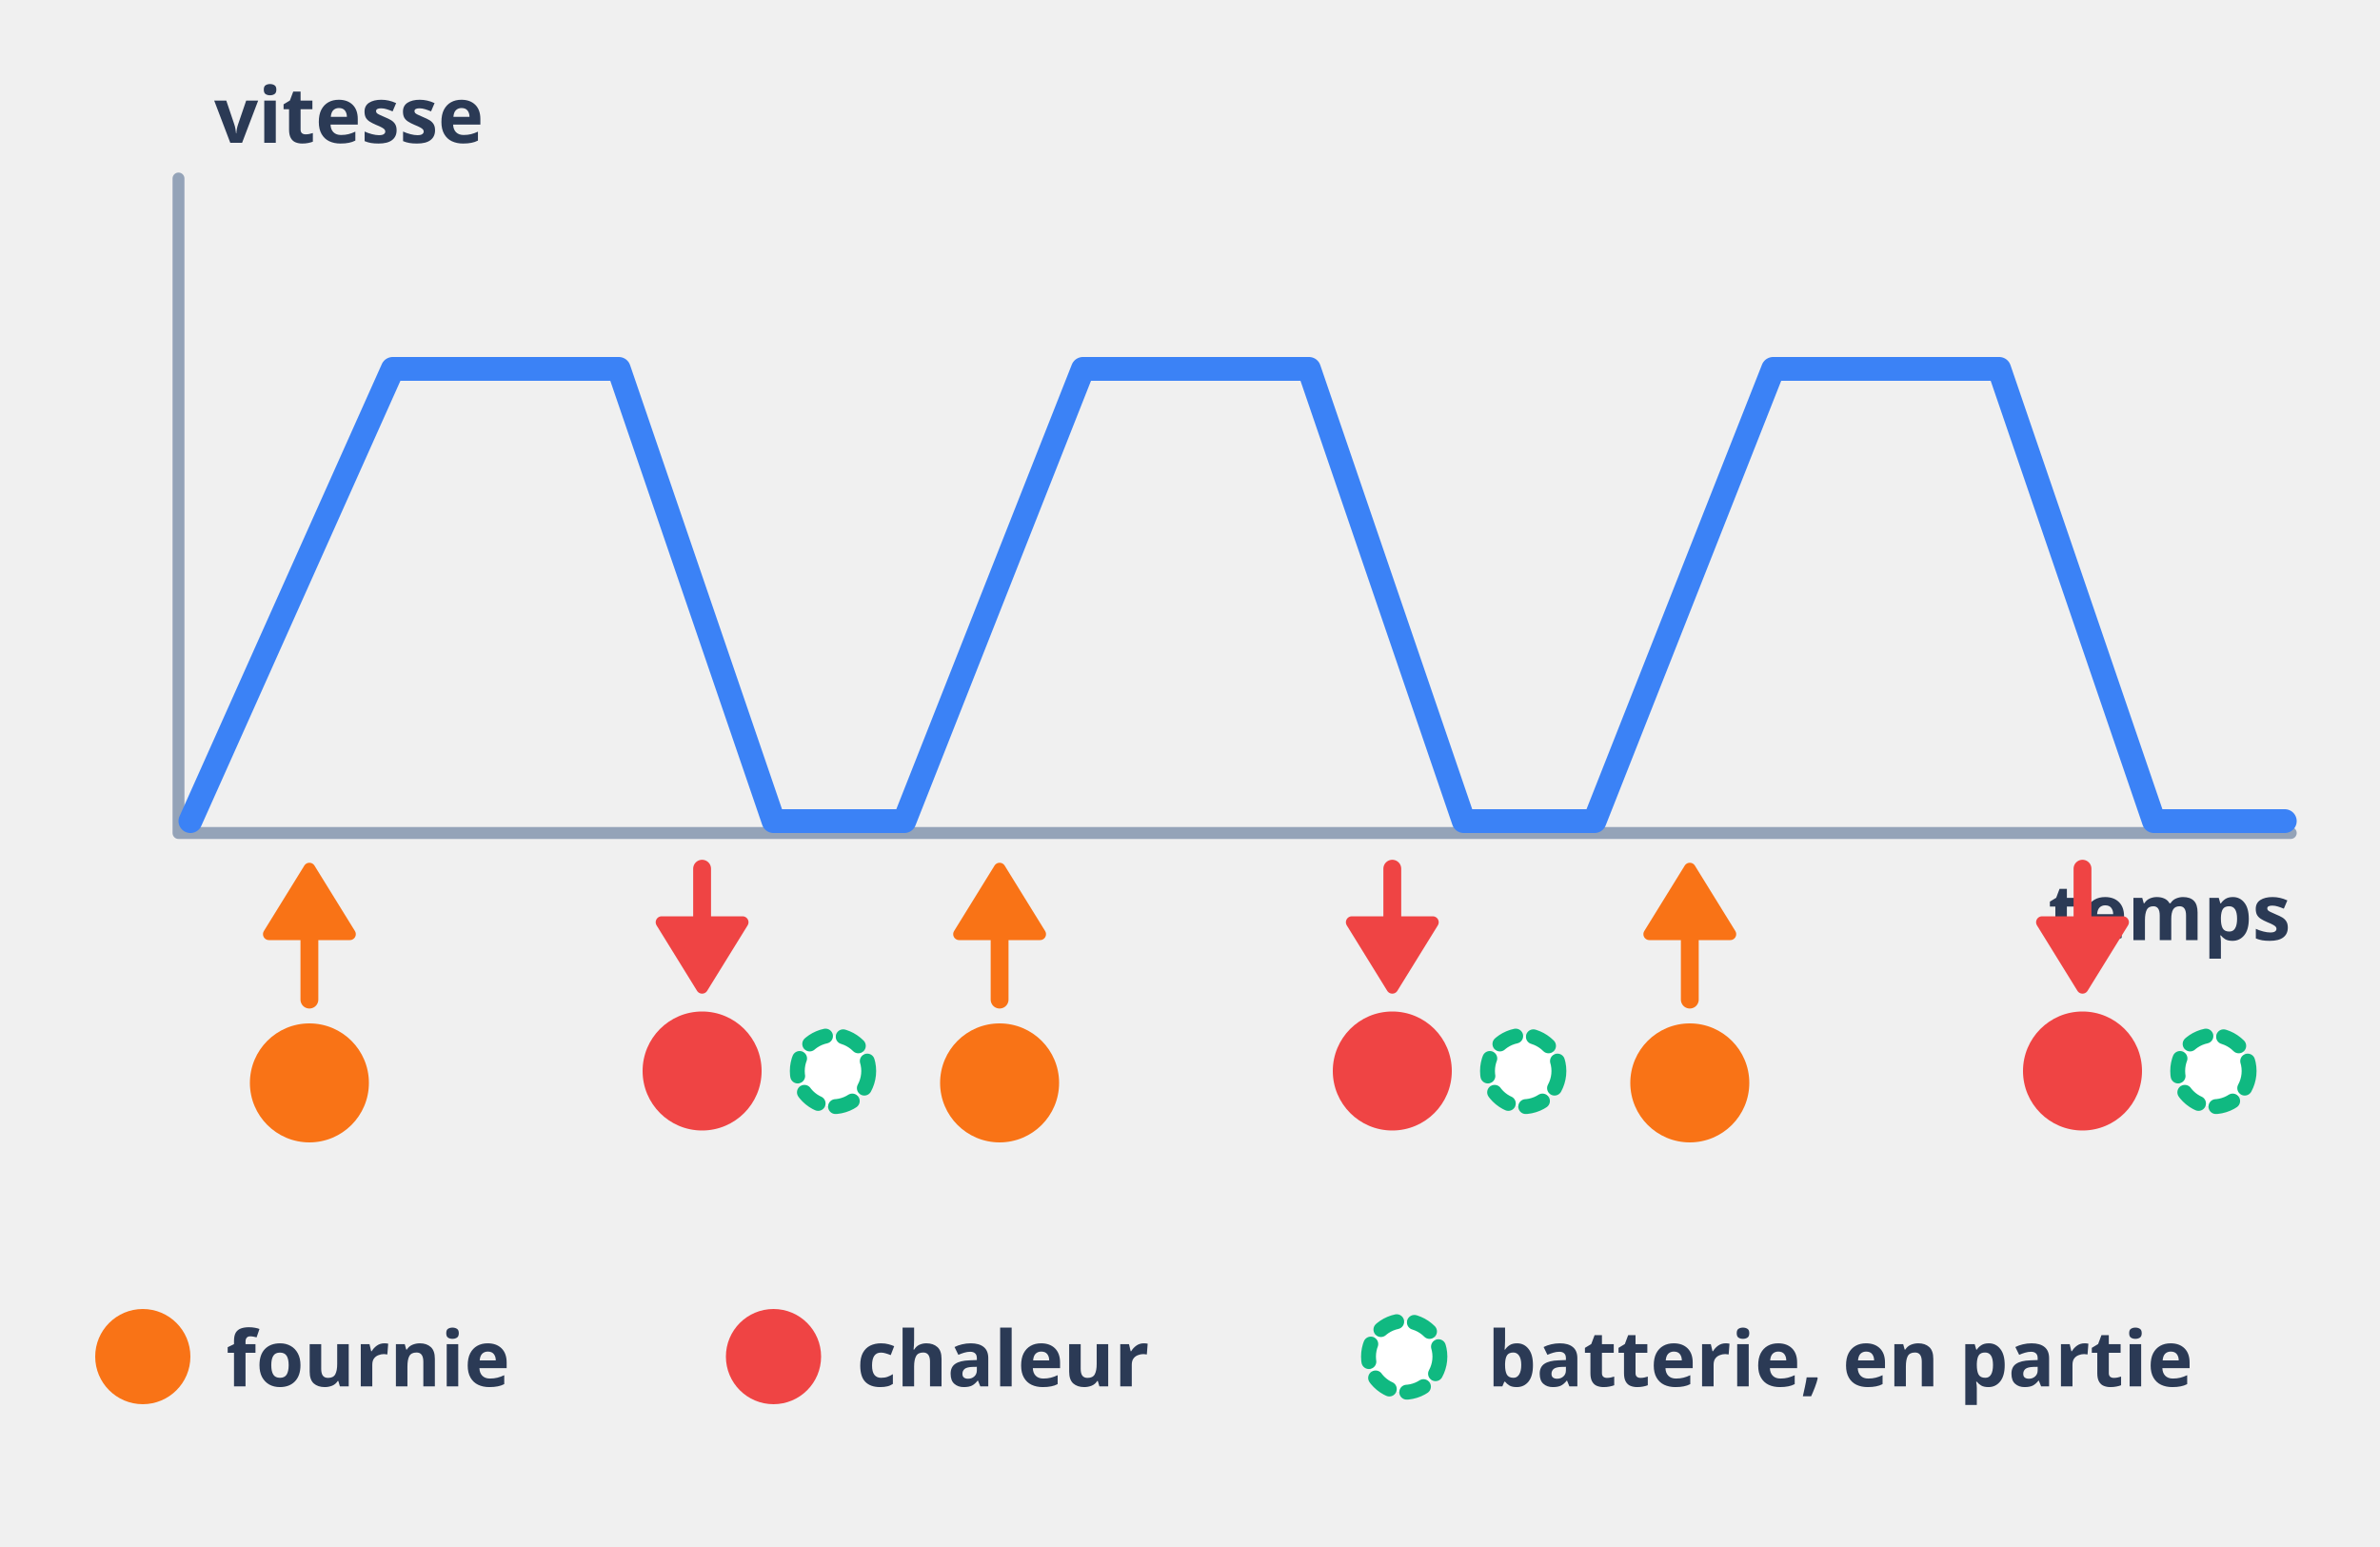
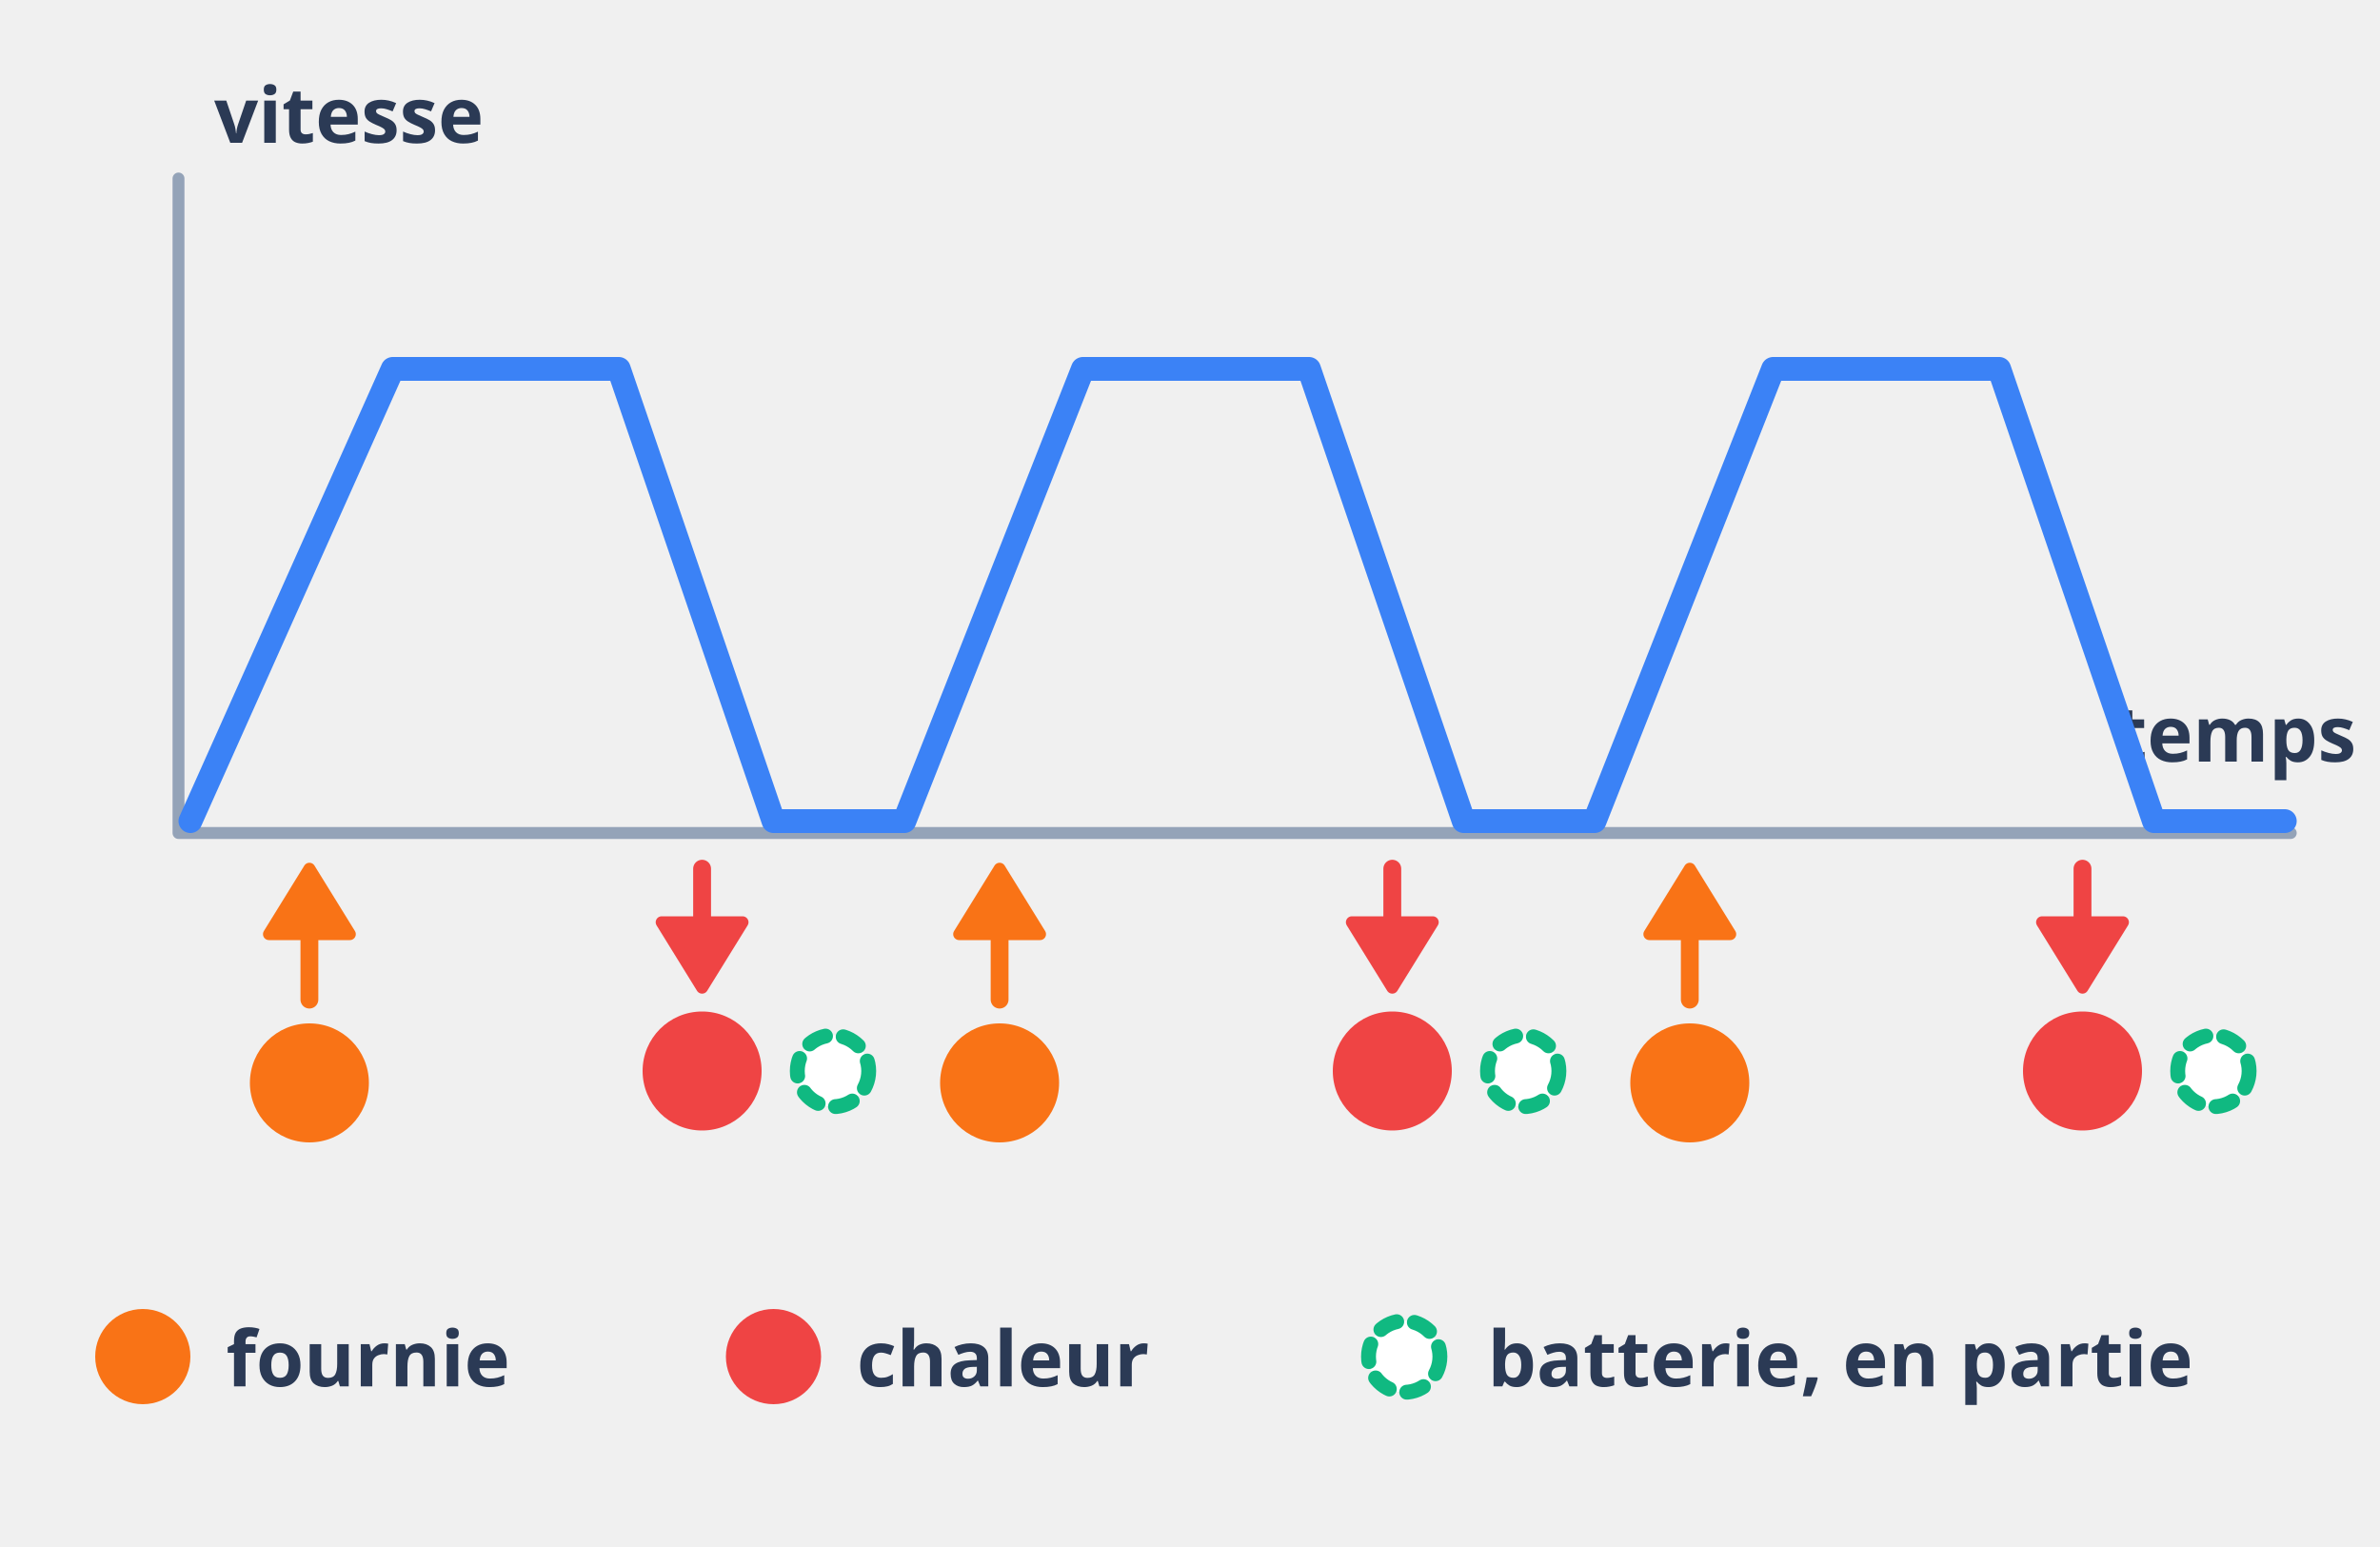
<svg xmlns="http://www.w3.org/2000/svg" viewBox="0 0 400 260" role="img">
  <style>@media (prefers-reduced-motion: reduce){*{animation:none!important}}</style>
  <g font-family="system-ui, sans-serif" font-weight="600" text-anchor="middle" stroke-linecap="round" stroke-linejoin="round">
    <path d="M30 30V140H385" stroke="#94A3B8" stroke-width="2" fill="none" />
    <text x="36" y="24" font-size="13" text-anchor="start" fill="#2B3A55">vitesse</text>
-     <text x="385" y="158" font-size="13" text-anchor="end" fill="#2B3A55">temps</text>
+     <text x="396" y="128" font-size="13" text-anchor="end" fill="#2B3A55">temps</text>
    <path d="M32 138L66 62H104L130 138H152L182 62H220L246 138H268L298 62H336L362 138H384" stroke="#3B82F6" stroke-width="4" fill="none" />
    <circle cx="52" cy="182" r="10" fill="#F97316" />
    <line x1="52" y1="168" x2="52" y2="156" stroke="#F97316" stroke-width="3" />
    <polygon points="52,146 58.8,157 45.2,157" fill="#F97316" stroke="#F97316" stroke-width="2" />
    <line x1="118" y1="146" x2="118" y2="156" stroke="#EF4444" stroke-width="3" />
    <polygon points="118,166 111.2,155 124.8,155" fill="#EF4444" stroke="#EF4444" stroke-width="2" />
    <circle cx="118" cy="180" r="10" fill="#EF4444" />
    <circle cx="140" cy="180" r="6" fill="#FFFFFF" stroke="#10B981" stroke-width="2.5" stroke-dasharray="3 3" />
    <circle cx="168" cy="182" r="10" fill="#F97316" />
    <line x1="168" y1="168" x2="168" y2="156" stroke="#F97316" stroke-width="3" />
    <polygon points="168,146 174.8,157 161.2,157" fill="#F97316" stroke="#F97316" stroke-width="2" />
    <line x1="234" y1="146" x2="234" y2="156" stroke="#EF4444" stroke-width="3" />
    <polygon points="234,166 227.2,155 240.8,155" fill="#EF4444" stroke="#EF4444" stroke-width="2" />
    <circle cx="234" cy="180" r="10" fill="#EF4444" />
    <circle cx="256" cy="180" r="6" fill="#FFFFFF" stroke="#10B981" stroke-width="2.5" stroke-dasharray="3 3" />
    <circle cx="284" cy="182" r="10" fill="#F97316" />
    <line x1="284" y1="168" x2="284" y2="156" stroke="#F97316" stroke-width="3" />
    <polygon points="284,146 290.8,157 277.2,157" fill="#F97316" stroke="#F97316" stroke-width="2" />
    <line x1="350" y1="146" x2="350" y2="156" stroke="#EF4444" stroke-width="3" />
    <polygon points="350,166 343.2,155 356.8,155" fill="#EF4444" stroke="#EF4444" stroke-width="2" />
    <circle cx="350" cy="180" r="10" fill="#EF4444" />
    <circle cx="372" cy="180" r="6" fill="#FFFFFF" stroke="#10B981" stroke-width="2.5" stroke-dasharray="3 3" />
    <circle cx="24" cy="228" r="8" fill="#F97316" />
    <text x="38" y="233" font-size="13" text-anchor="start" fill="#2B3A55">fournie</text>
    <circle cx="130" cy="228" r="8" fill="#EF4444" />
    <text x="144" y="233" font-size="13" text-anchor="start" fill="#2B3A55">chaleur</text>
    <circle cx="236" cy="228" r="6" fill="#FFFFFF" stroke="#10B981" stroke-width="2.5" stroke-dasharray="3 3" />
    <text x="250" y="233" font-size="13" text-anchor="start" fill="#2B3A55">batterie, en partie</text>
  </g>
</svg>
